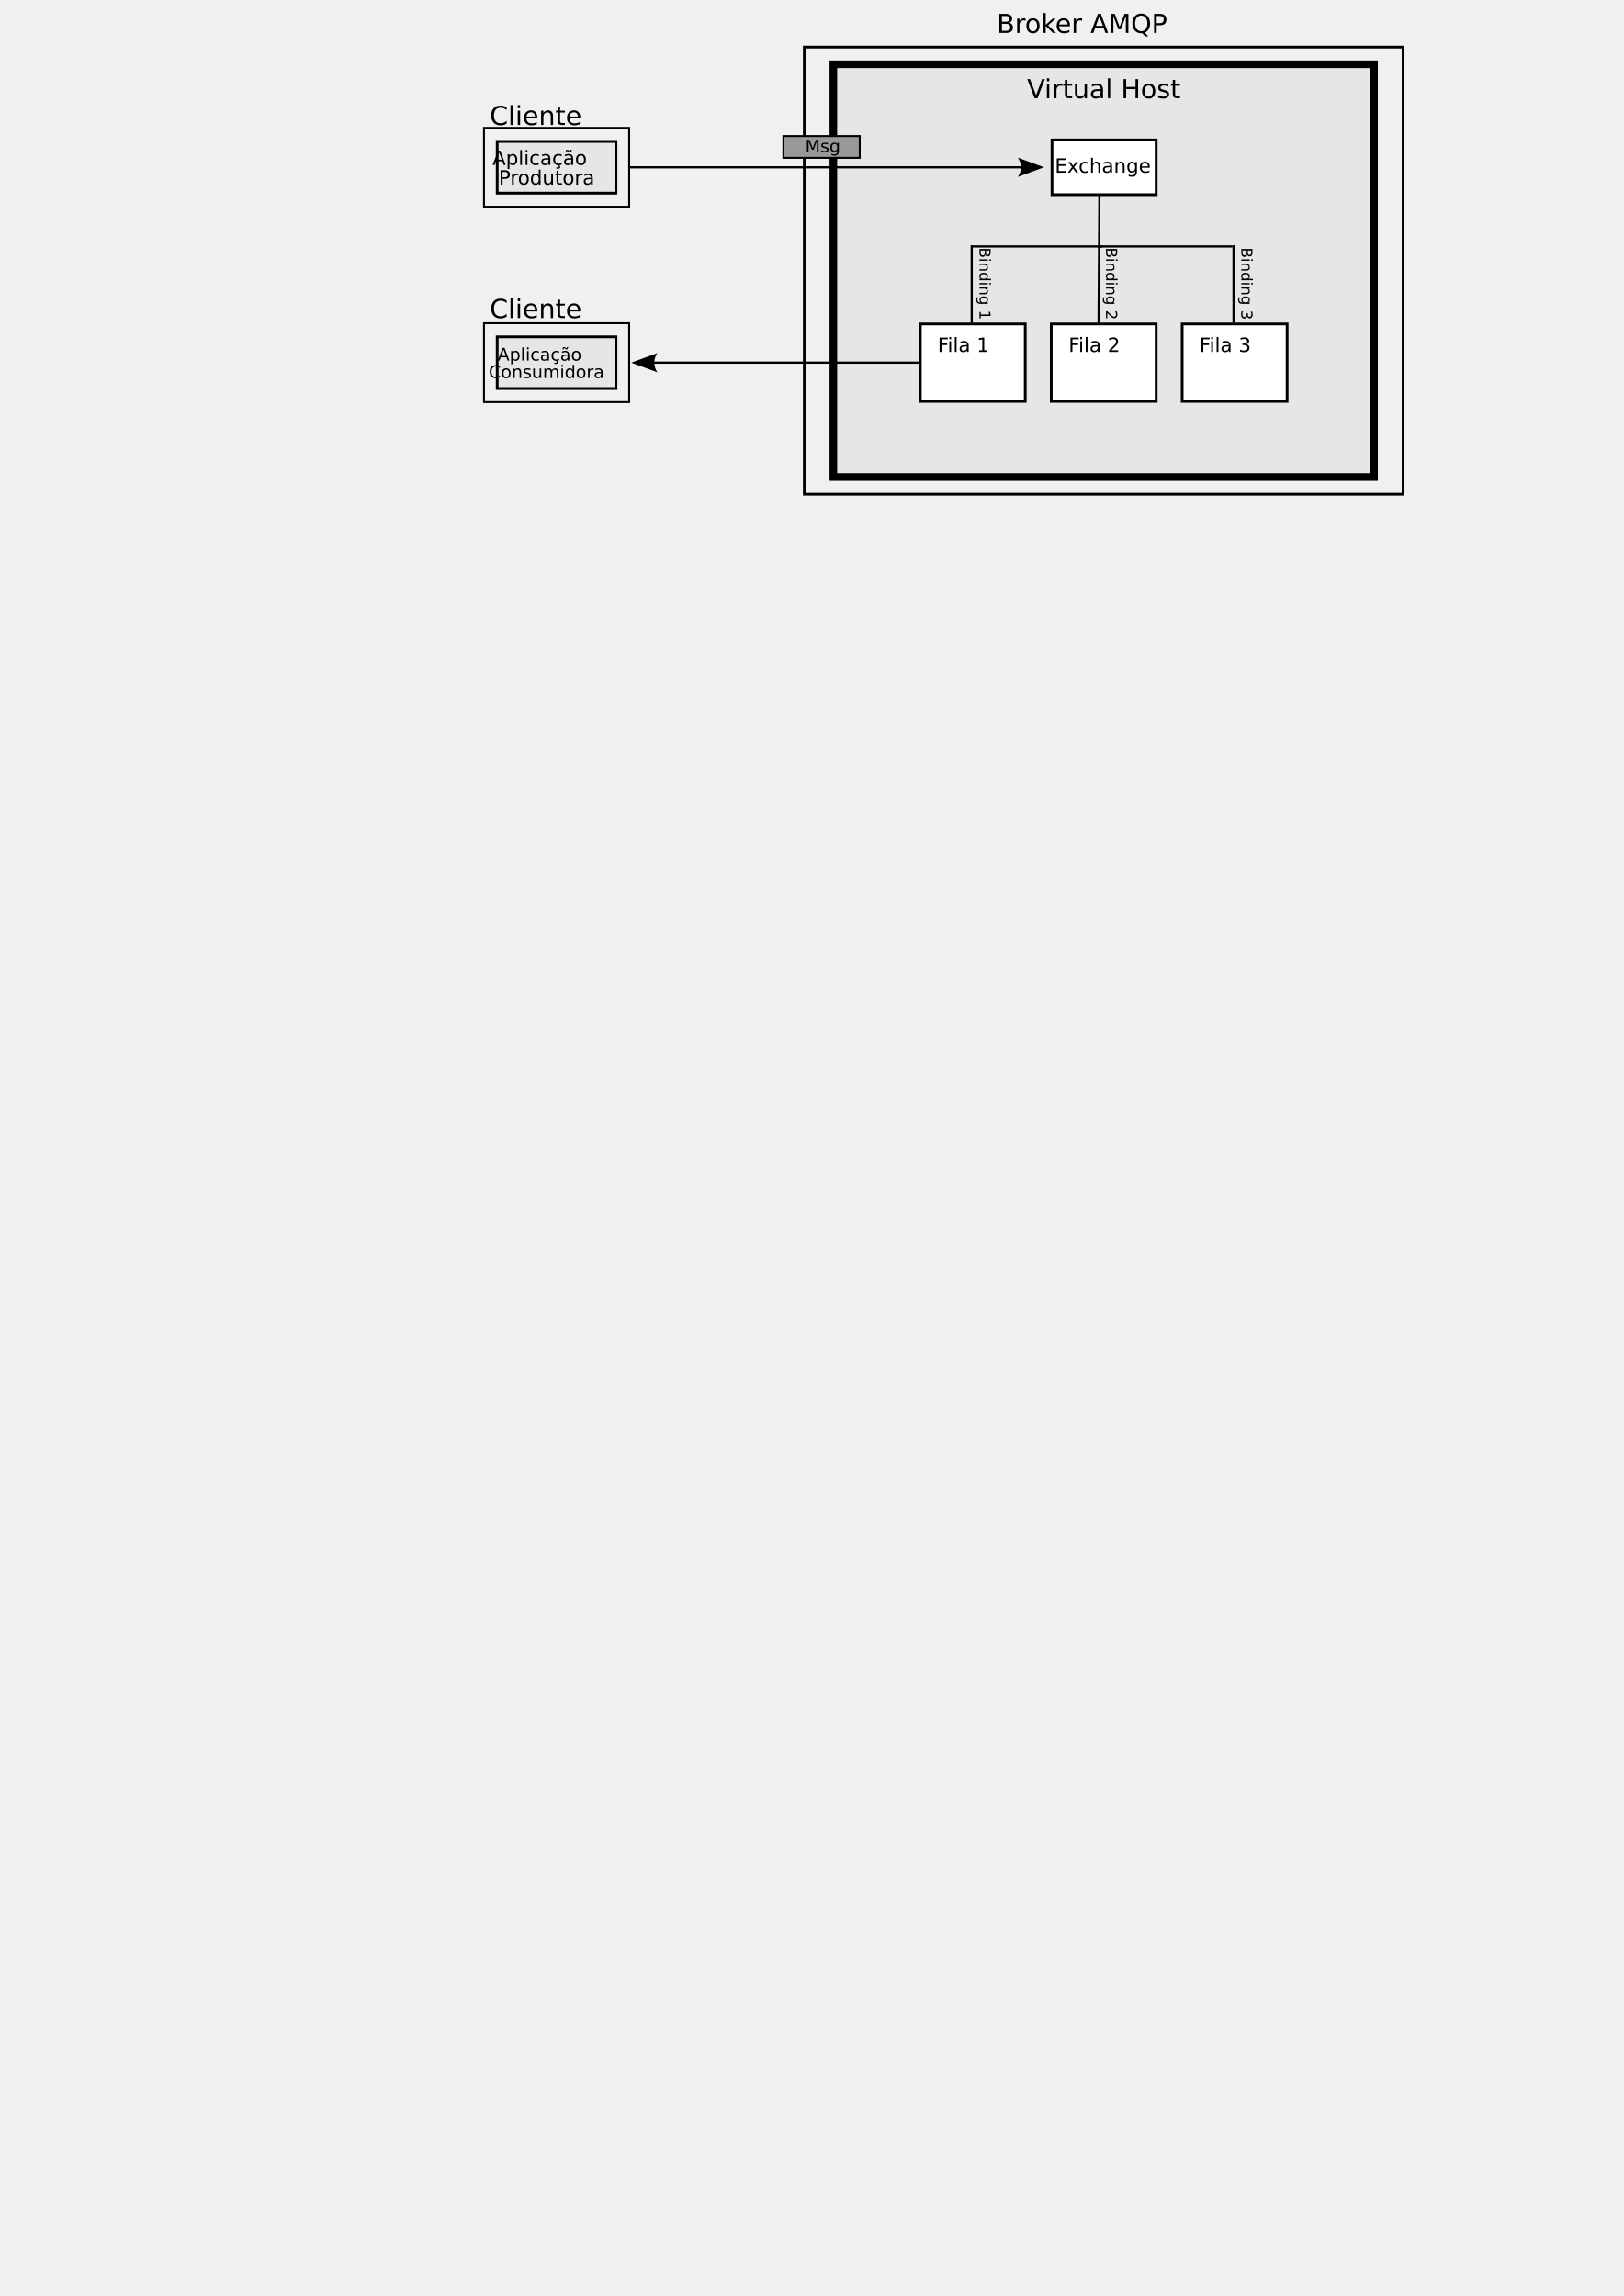
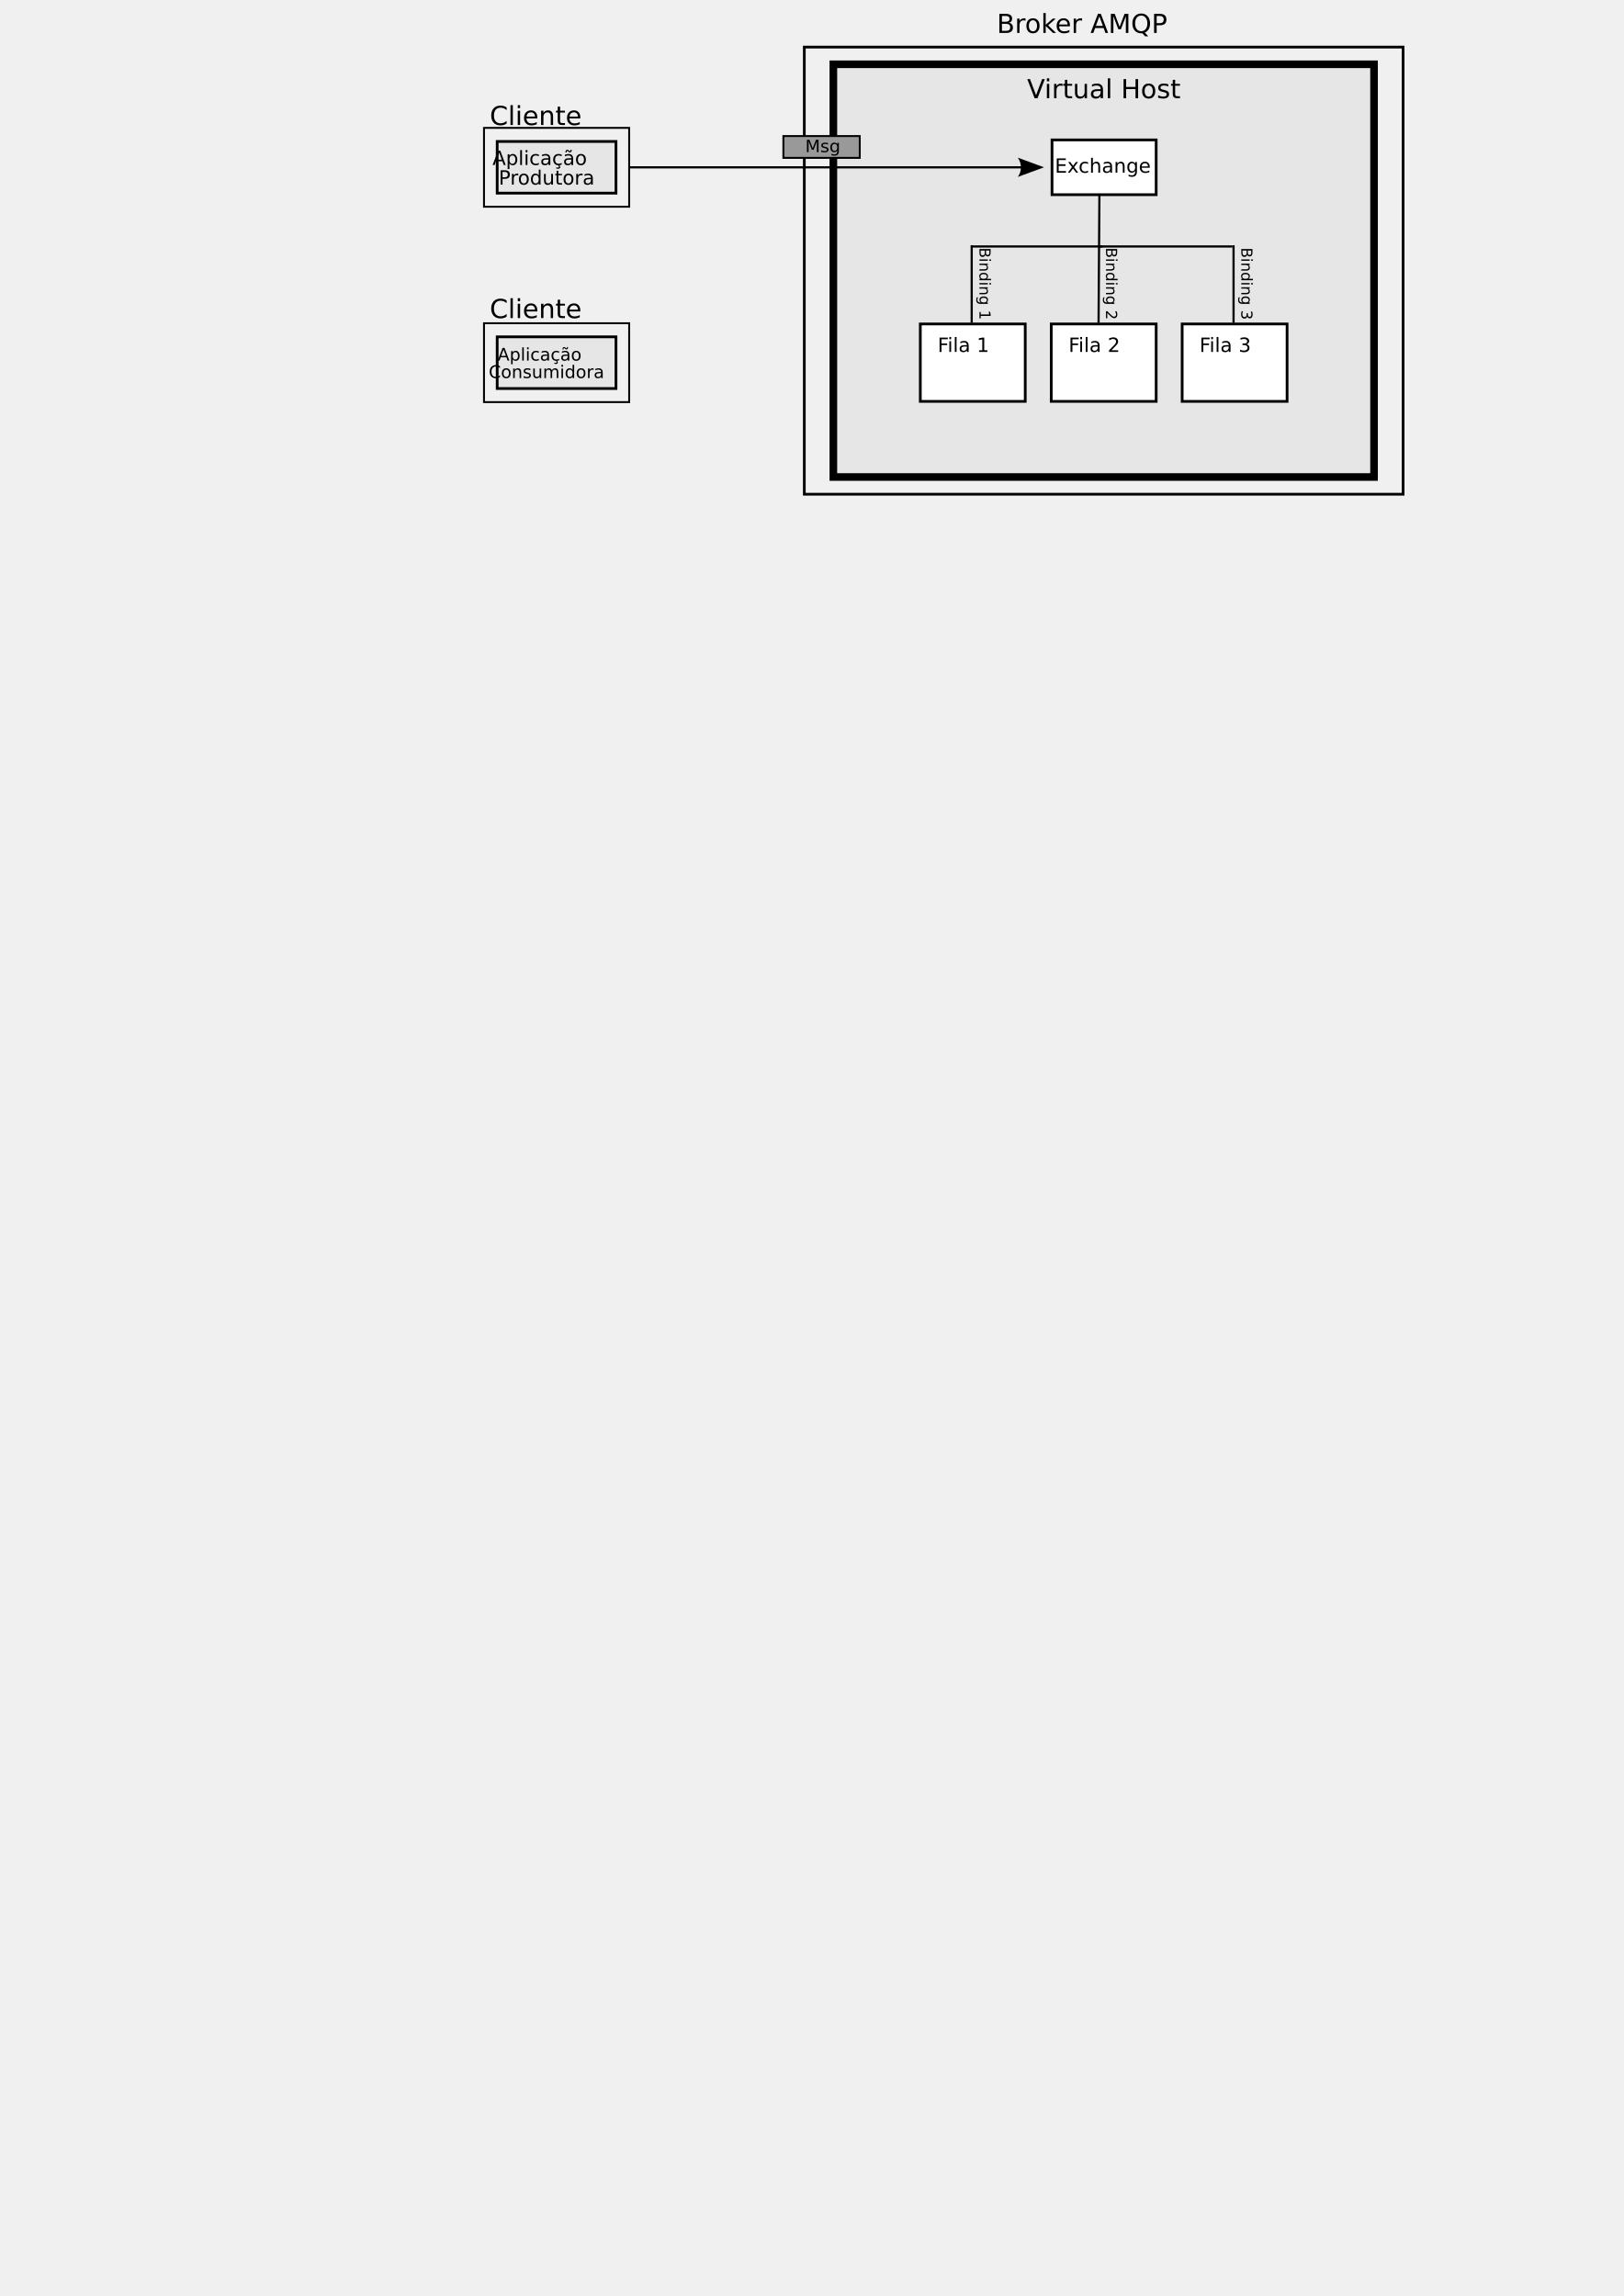
<svg xmlns="http://www.w3.org/2000/svg" id="svg2" height="1052.362" width="744.094" y="0" x="0" version="1.0">
  <defs id="defs3">
    <marker orient="auto" refY="0.0" refX="0.0" id="marker5645" style="overflow:visible">
      <path id="path5386" d="M 0.0,0.0 L 5.0,-5.0 L -12.5,0.0 L 5.0,5.0 L 0.0,0.0 z " style="fill-rule:evenodd;stroke:#000000;stroke-width:1.0pt;marker-start:none" transform="scale(0.8) translate(12.5,0)" />
    </marker>
    <marker style="overflow:visible" id="Arrow1Mstart" refX="0.0" refY="0.0" orient="auto">
      <path transform="scale(0.4)" style="fill-rule:evenodd;stroke:#000000;stroke-width:1.0pt;marker-start:none" d="M 0.0,0.0 L 5.0,-5.0 L -12.5,0.0 L 5.0,5.0 L 0.0,0.0 z " id="path11238" />
    </marker>
    <marker id="Arrow2Mend" style="overflow:visible" orient="auto" refY="0" refX="0">
      <path id="path10781" style="font-size:12;fill-rule:evenodd;stroke-width:0.625;stroke-linejoin:round" transform="matrix(-0.6,0,0,-0.6,3,0)" d="M 8.719,4.034 L -2.207,0.016 L 8.719,-4.002 C 6.973,-1.63 6.983,1.616 8.719,4.034 z " />
    </marker>
    <marker id="Arrow1Lstart" style="overflow:visible" orient="auto" refY="0" refX="0">
      <path id="path3718" style="fill-rule:evenodd;stroke:#000000;stroke-width:1pt;marker-start:none" transform="scale(0.8,0.8)" d="M 0,0 L 5,-5 L -12.5,0 L 5,5 L 0,0 z " />
    </marker>
    <marker id="Arrow2Lend" style="overflow:visible" orient="auto" refY="0" refX="0">
      <path id="path3710" style="font-size:12;fill-rule:evenodd;stroke-width:0.625;stroke-linejoin:round" transform="matrix(-1.1,0,0,-1.1,5.5,0)" d="M 8.719,4.034 L -2.207,0.016 L 8.719,-4.002 C 6.973,-1.63 6.983,1.616 8.719,4.034 z " />
    </marker>
    <marker id="marker1531" style="overflow:visible" orient="auto" refY="0" refX="0">
      <path id="path1533" style="font-size:12;fill-rule:evenodd;stroke-width:0.625;stroke-linejoin:round" transform="matrix(-1.1,0,0,-1.1,5.5,0)" d="M 8.719,4.034 L -2.207,0.016 L 8.719,-4.002 C 6.973,-1.63 6.983,1.616 8.719,4.034 z " />
    </marker>
    <marker id="marker1527" style="overflow:visible" orient="auto" refY="0" refX="0">
      <path id="path1529" style="fill-rule:evenodd;stroke:#000000;stroke-width:1pt;marker-start:none" transform="scale(0.8,0.8)" d="M 0,0 L 5,-5 L -12.5,0 L 5,5 L 0,0 z " />
    </marker>
    <marker id="marker1523" style="overflow:visible" orient="auto" refY="0" refX="0">
      <path id="path1525" style="font-size:12;fill-rule:evenodd;stroke-width:0.625;stroke-linejoin:round" transform="matrix(-0.6,0,0,-0.6,3,0)" d="M 8.719,4.034 L -2.207,0.016 L 8.719,-4.002 C 6.973,-1.63 6.983,1.616 8.719,4.034 z " />
    </marker>
  </defs>
  <rect id="rect1335" style="fill:#e6e6e6;fill-opacity:1;fill-rule:evenodd;stroke:#000000;stroke-width:3.49;stroke-linecap:butt;stroke-linejoin:miter;stroke-miterlimit:4;stroke-opacity:1;stroke-dasharray:none" y="29.465" x="381.904" ry="0" rx="0" height="189.172" width="247.779" />
  <rect id="rect2069" style="fill:none;stroke:#000000;stroke-width:1.25;stroke-miterlimit:4;stroke-opacity:1;stroke-dasharray:none" y="21.581" x="368.589" ry="0" rx="0" height="204.94" width="274.411" />
  <text xml:space="preserve" id="text1337" style="font-size:10;font-style:normal;font-variant:normal;font-weight:normal;font-stretch:normal;fill:#000000;fill-opacity:1;stroke:none;stroke-width:1px;stroke-linecap:butt;stroke-linejoin:miter;stroke-opacity:1;font-family:Bitstream Vera Sans;text-anchor:middle;writing-mode:lr-tb" y="166.997" x="450.42">
    <tspan style="font-family:Bitstream Vera Sans" id="tspan1339" y="166.997" x="450.42" />
    <tspan y="176.997" x="450.42" id="tspan1341" />
  </text>
  <text xml:space="preserve" id="text8515" style="font-size:12px;font-style:normal;font-variant:normal;font-weight:normal;font-stretch:normal;line-height:100%;writing-mode:lr-tb;text-anchor:middle;fill:#000000;fill-opacity:1;stroke:none;font-family:Bitstream Vera Sans" y="15.103" x="505.413">
    <tspan style="font-family:Bitstream Vera Sans" id="tspan8517" y="15.103" x="505.413">Broker AMQP</tspan>
    <tspan y="27.103" x="505.413" id="tspan8519" />
  </text>
  <text xml:space="preserve" style="font-size:12px;font-style:normal;font-weight:normal;fill:#000000;fill-opacity:1;stroke:none;font-family:Bitstream Vera Sans" x="470.691" y="45.018" id="text1342">
    <tspan id="tspan1344" x="470.691" y="45.018">Virtual Host</tspan>
  </text>
  <text xml:space="preserve" id="text7097" style="font-size:12px;font-style:normal;font-variant:normal;font-weight:normal;font-stretch:normal;line-height:100%;writing-mode:lr-tb;text-anchor:middle;fill:#000000;fill-opacity:1;stroke:none;font-family:Bitstream Vera Sans" y="57.307" x="255.036">
    <tspan style="font-family:Bitstream Vera Sans" id="tspan7099" y="57.307" x="255.036">Cliente</tspan>
    <tspan y="69.307" x="255.036" id="tspan7101" />
  </text>
  <rect id="rect7095" style="fill:none;stroke:#000000;stroke-width:0.877;stroke-linecap:butt;stroke-linejoin:miter;stroke-miterlimit:4;stroke-opacity:1;stroke-dasharray:none;stroke-dashoffset:0" y="-288.332" x="-94.759" ry="0" rx="0" height="66.532" width="36.152" transform="matrix(0,-1,-1,0,0,0)" />
  <rect id="rect7920" style="fill:#e6e6e6;fill-opacity:1;fill-rule:evenodd;stroke:#000000;stroke-width:1.25;stroke-linecap:butt;stroke-linejoin:miter;stroke-miterlimit:4;stroke-opacity:1;stroke-dashoffset:0" y="-282.285" x="-88.525" ry="0" rx="0" height="54.439" width="23.683" transform="matrix(0,-1,-1,0,0,0)" />
  <text xml:space="preserve" style="font-size:10px;font-style:normal;font-variant:normal;font-weight:normal;font-stretch:normal;line-height:100%;writing-mode:lr-tb;text-anchor:middle;fill:#000000;fill-opacity:1;stroke:none;font-family:Bitstream Vera Sans" x="255.274" y="75.615" id="text7922">
    <tspan id="tspan7924" x="255.274" y="75.615" style="font-size:9px">Aplicação</tspan>
    <tspan id="tspan7926" x="255.274" y="84.615" style="font-size:9px">Produtora</tspan>
  </text>
  <path style="fill:none;stroke:#000000;stroke-width:1;stroke-linecap:butt;stroke-linejoin:miter;stroke-miterlimit:4;stroke-opacity:1;stroke-dasharray:none;stroke-dashoffset:0;marker-end:url(#marker1531)" d="m 288,76.701 182.512,0" id="path4753" />
  <text x="255.036" y="145.784" style="font-size:12px;font-style:normal;font-variant:normal;font-weight:normal;font-stretch:normal;line-height:100%;writing-mode:lr-tb;text-anchor:middle;fill:#000000;fill-opacity:1;stroke:none;font-family:Bitstream Vera Sans" id="text4957" xml:space="preserve">
    <tspan x="255.036" y="145.784" id="tspan4959" style="font-family:Bitstream Vera Sans">Cliente</tspan>
    <tspan id="tspan4961" x="255.036" y="157.784" />
  </text>
  <rect transform="matrix(0,-1,-1,0,0,0)" width="36.152" height="66.532" rx="0" ry="0" x="-184.304" y="-288.332" style="fill:none;stroke:#000000;stroke-width:0.877;stroke-linecap:butt;stroke-linejoin:miter;stroke-miterlimit:4;stroke-opacity:1;stroke-dashoffset:0" id="rect4955" />
  <rect transform="matrix(0,-1,-1,0,0,0)" width="23.683" height="54.439" rx="0" ry="0" x="-178.07" y="-282.285" style="fill:#e6e6e6;fill-opacity:1;fill-rule:evenodd;stroke:#000000;stroke-width:1.25;stroke-linecap:butt;stroke-linejoin:miter;stroke-miterlimit:4;stroke-opacity:1;stroke-dashoffset:0" id="rect4963" />
  <text id="text4965" y="165.279" x="255.214" style="font-size:10px;font-style:normal;font-variant:normal;font-weight:normal;font-stretch:normal;line-height:100%;writing-mode:lr-tb;text-anchor:middle;fill:#000000;fill-opacity:1;stroke:none;font-family:Bitstream Vera Sans" xml:space="preserve">
    <tspan style="font-size:8px" y="165.279" x="255.214" id="tspan4967">Aplicação</tspan>
    <tspan style="font-size:8px" y="173.279" x="255.214" id="tspan4969">Consumidora</tspan>
  </text>
-   <path style="fill:none;stroke:#000000;stroke-width:1;stroke-linecap:butt;stroke-linejoin:miter;stroke-miterlimit:4;stroke-opacity:1;stroke-dasharray:none;stroke-dashoffset:0;marker-start:none;marker-end:url(#marker1531)" d="m 422,166.211 -124.807,0" id="path4989" />
  <rect id="rect3219" width="47.73" height="25.102" x="482.106" y="64.132" style="fill:#ffffff;stroke:#000000;stroke-width:1.25;stroke-miterlimit:4;stroke-opacity:1;stroke-dasharray:none" />
  <text xml:space="preserve" style="font-size:40px;font-style:normal;font-weight:normal;fill:#000000;fill-opacity:1;stroke:none;font-family:Bitstream Vera Sans" x="483.399" y="79.166" id="text3188">
    <tspan id="tspan3190" x="483.399" y="79.166" style="font-size:9px">Exchange</tspan>
  </text>
  <rect style="fill:#ffffff;stroke:#000000;stroke-width:1.25;stroke-miterlimit:4;stroke-opacity:1;stroke-dasharray:none" id="rect4044" width="48.083" height="35.485" x="481.753" y="148.486" />
  <text xml:space="preserve" style="font-size:9px;font-style:normal;font-weight:normal;fill:#000000;fill-opacity:1;stroke:none;font-family:Bitstream Vera Sans" x="505.794" y="161.307" id="text4046">
    <tspan x="505.794" y="161.307" id="tspan4050" style="text-align:center;text-anchor:middle">Fila 2</tspan>
  </text>
  <path style="fill:none;stroke:#000000;stroke-width:1px;stroke-linecap:butt;stroke-linejoin:miter;stroke-opacity:1;marker-start:none;marker-end:none" d="m 503.823,89.234 -0.383,58.736" id="path4061" />
  <text xml:space="preserve" style="font-size:40px;font-style:normal;font-weight:normal;fill:#000000;fill-opacity:1;stroke:none;font-family:Bitstream Vera Sans" x="113.448" y="-506.855" id="text4657" transform="matrix(0,1,-1,0,0,0)">
    <tspan id="tspan4659" x="113.448" y="-506.855" style="font-size:7px">Binding 2</tspan>
  </text>
  <rect y="148.486" x="541.753" height="35.485" width="48.083" id="rect7192" style="fill:#ffffff;stroke:#000000;stroke-width:1.25;stroke-miterlimit:4;stroke-opacity:1;stroke-dasharray:none" />
  <text id="text7194" y="161.307" x="565.794" style="font-size:9px;font-style:normal;font-weight:normal;fill:#000000;fill-opacity:1;stroke:none;font-family:Bitstream Vera Sans" xml:space="preserve">
    <tspan style="text-align:center;text-anchor:middle" id="tspan7196" y="161.307" x="565.794">Fila 3</tspan>
  </text>
  <rect y="148.486" x="421.753" height="35.485" width="48.083" id="rect7200" style="fill:#ffffff;stroke:#000000;stroke-width:1.25;stroke-miterlimit:4;stroke-opacity:1;stroke-dasharray:none" />
  <text id="text7202" y="161.307" x="445.794" style="font-size:9px;font-style:normal;font-weight:normal;fill:#000000;fill-opacity:1;stroke:none;font-family:Bitstream Vera Sans" xml:space="preserve">
    <tspan style="text-align:center;text-anchor:middle" id="tspan7204" y="161.307" x="445.794">Fila 1</tspan>
  </text>
  <path style="fill:none;stroke:#000000;stroke-width:1px;stroke-linecap:butt;stroke-linejoin:miter;stroke-opacity:1" d="m 505.298,112.971 -60,0" id="path7215" />
  <path style="fill:none;stroke:#000000;stroke-width:1;stroke-linecap:butt;stroke-linejoin:miter;stroke-miterlimit:4;stroke-opacity:1;stroke-dasharray:none;marker-end:none" d="m 445.298,112.406 0,35.565" id="path7219" />
  <path style="fill:none;stroke:#000000;stroke-width:1px;stroke-linecap:butt;stroke-linejoin:miter;stroke-opacity:1;display:inline" d="m 503.31,112.971 61.492,0" id="path7226" />
  <path id="path7428" d="m 565.298,112.406 0,35.565" style="fill:none;stroke:#000000;stroke-width:1px;stroke-linecap:butt;stroke-linejoin:miter;stroke-opacity:1;marker-end:none" />
  <text transform="matrix(0,1,-1,0,0,0)" id="text7830" y="-568.855" x="113.448" style="font-size:40px;font-style:normal;font-weight:normal;fill:#000000;fill-opacity:1;stroke:none;font-family:Bitstream Vera Sans" xml:space="preserve">
    <tspan style="font-size:7px" y="-568.855" x="113.448" id="tspan7832">Binding 3</tspan>
  </text>
  <text transform="matrix(0,1,-1,0,0,0)" id="text7838" y="-448.855" x="113.448" style="font-size:40px;font-style:normal;font-weight:normal;fill:#000000;fill-opacity:1;stroke:none;font-family:Bitstream Vera Sans" xml:space="preserve">
    <tspan style="font-size:7px" y="-448.855" x="113.448" id="tspan7840">Binding 1</tspan>
  </text>
  <rect y="62.362" x="359" height="10" width="35" id="rect7857" style="fill:#999999;fill-opacity:1;stroke:#000000;stroke-width:0.877;stroke-linecap:butt;stroke-miterlimit:4;stroke-opacity:1;stroke-dasharray:none;stroke-dashoffset:0" />
  <text transform="scale(1.013342,0.9868336)" id="text7859" y="70.672" x="364.142" style="font-size:39.473px;font-style:normal;font-weight:normal;fill:#000000;fill-opacity:1;stroke:none;font-family:Bitstream Vera Sans" xml:space="preserve">
    <tspan style="font-size:7.895px" y="70.672" x="364.142" id="tspan7861">Msg</tspan>
  </text>
</svg>
